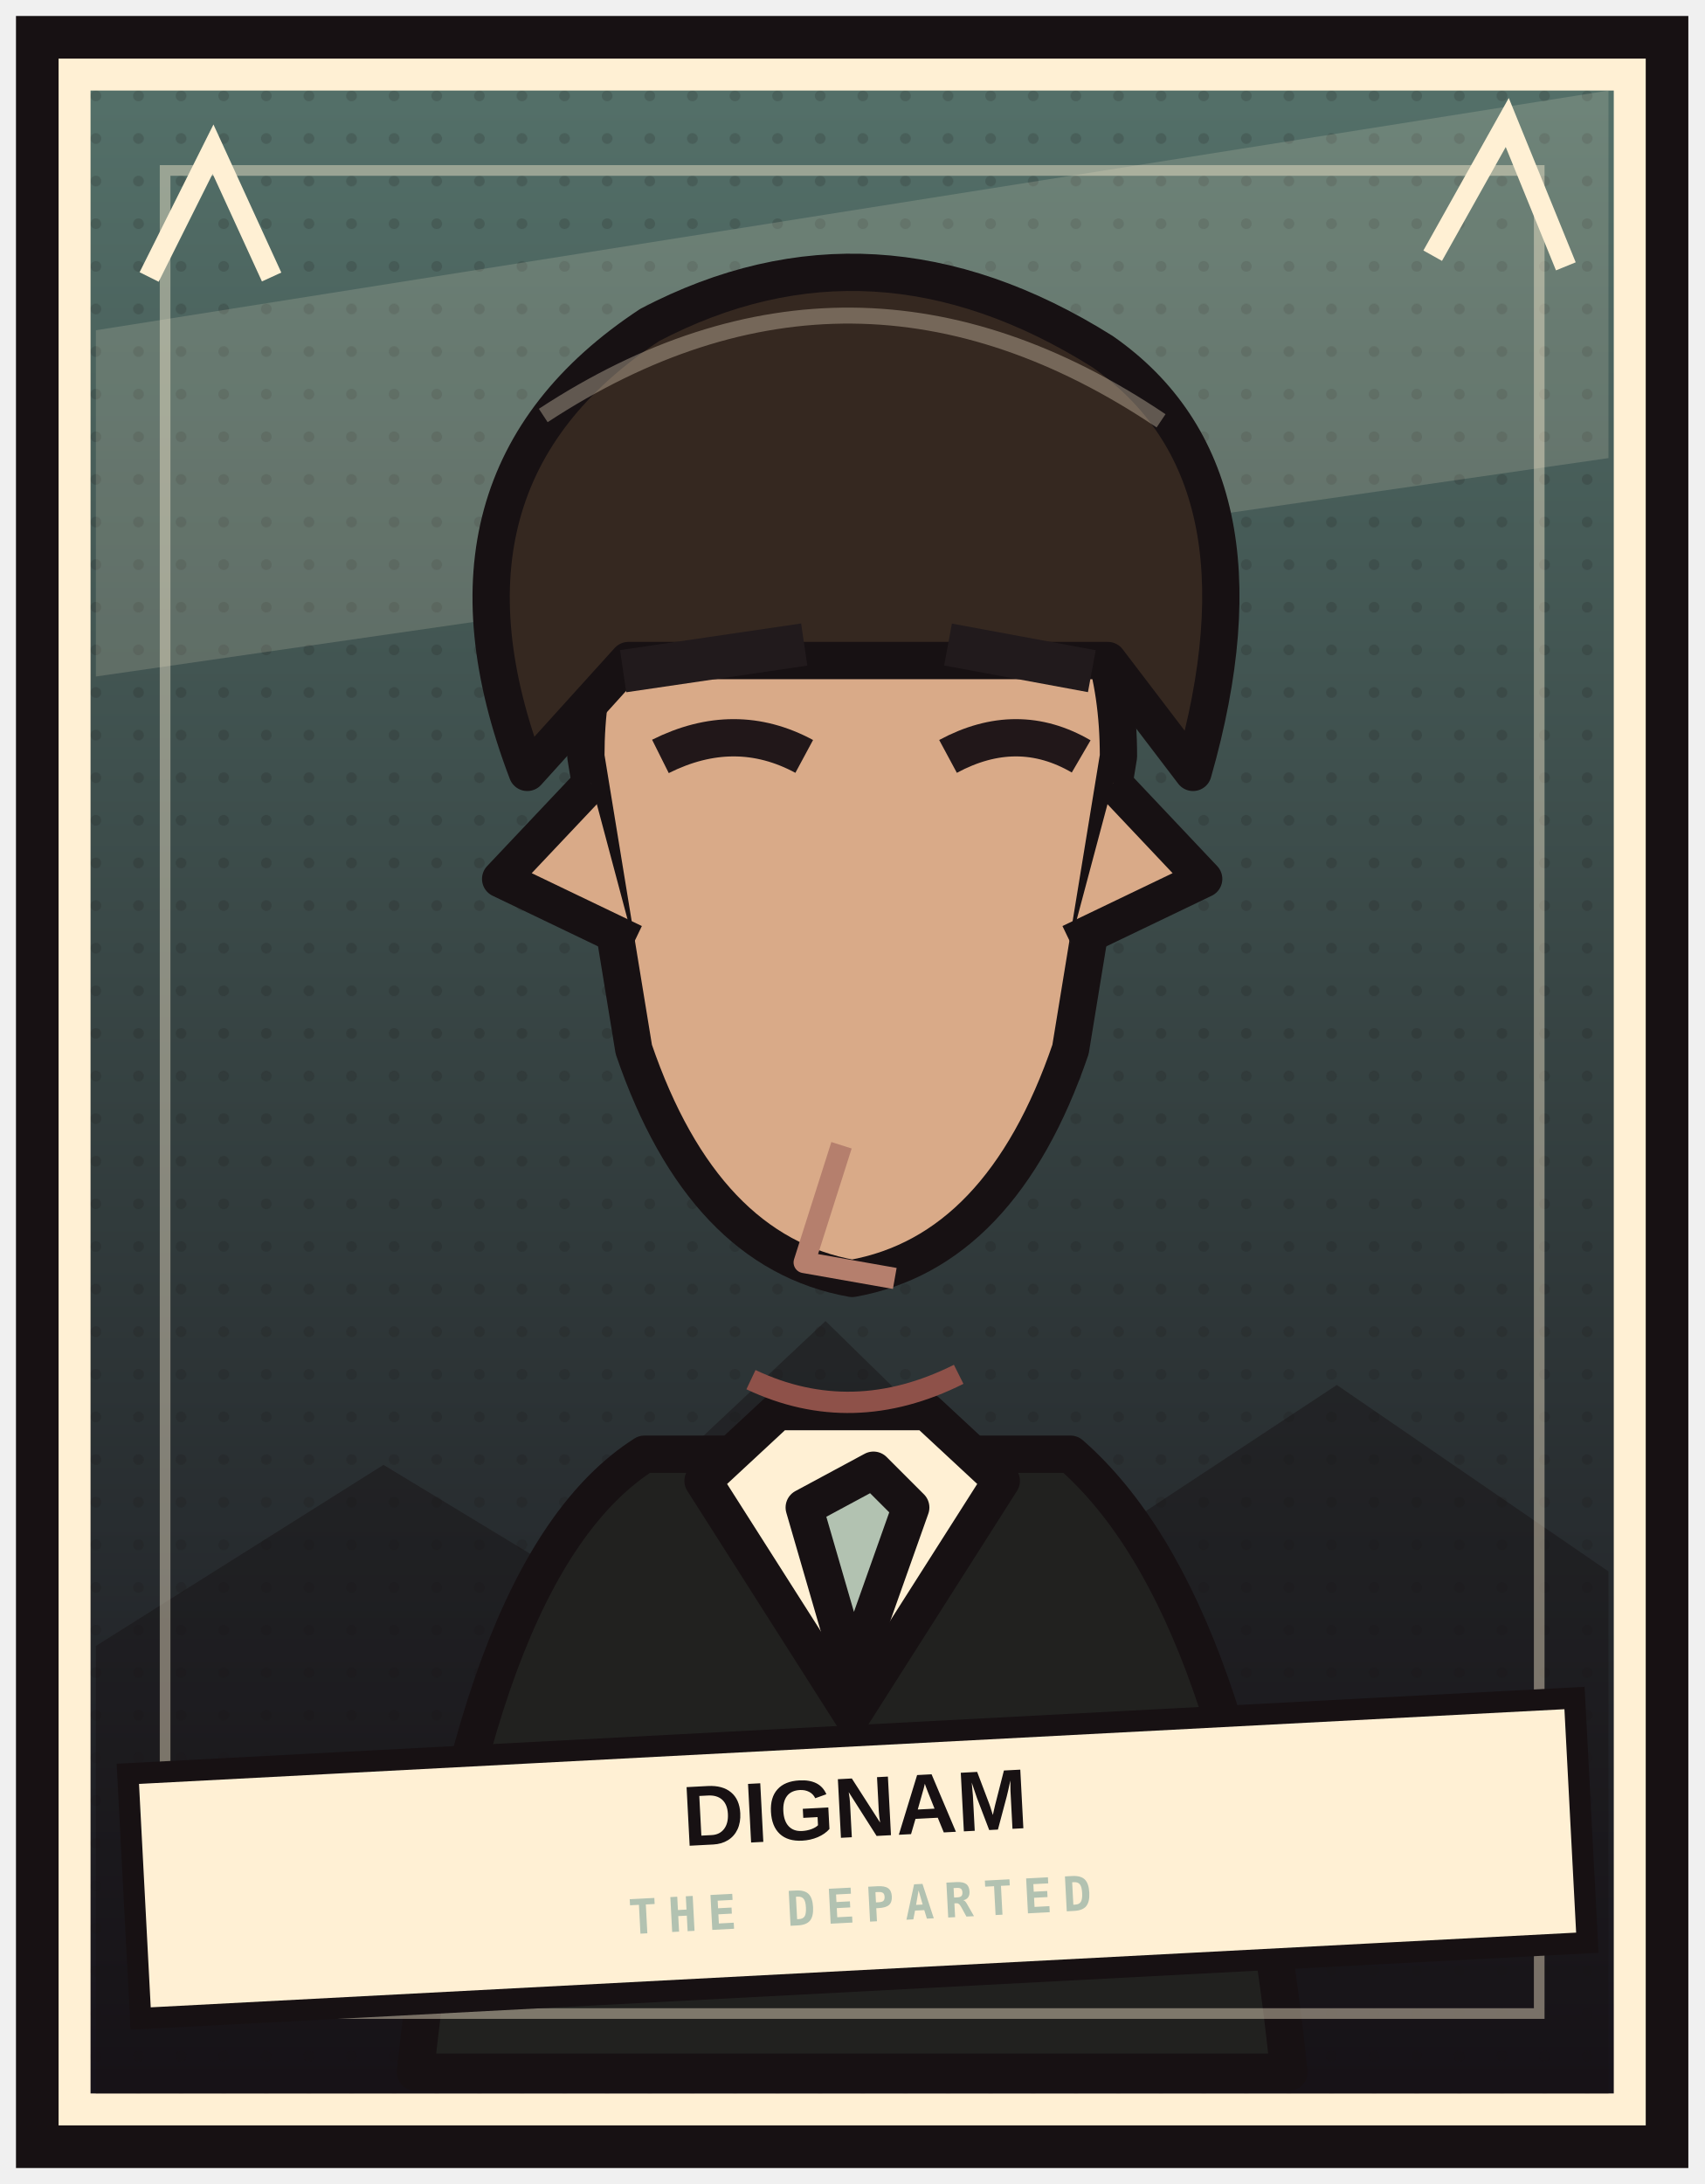
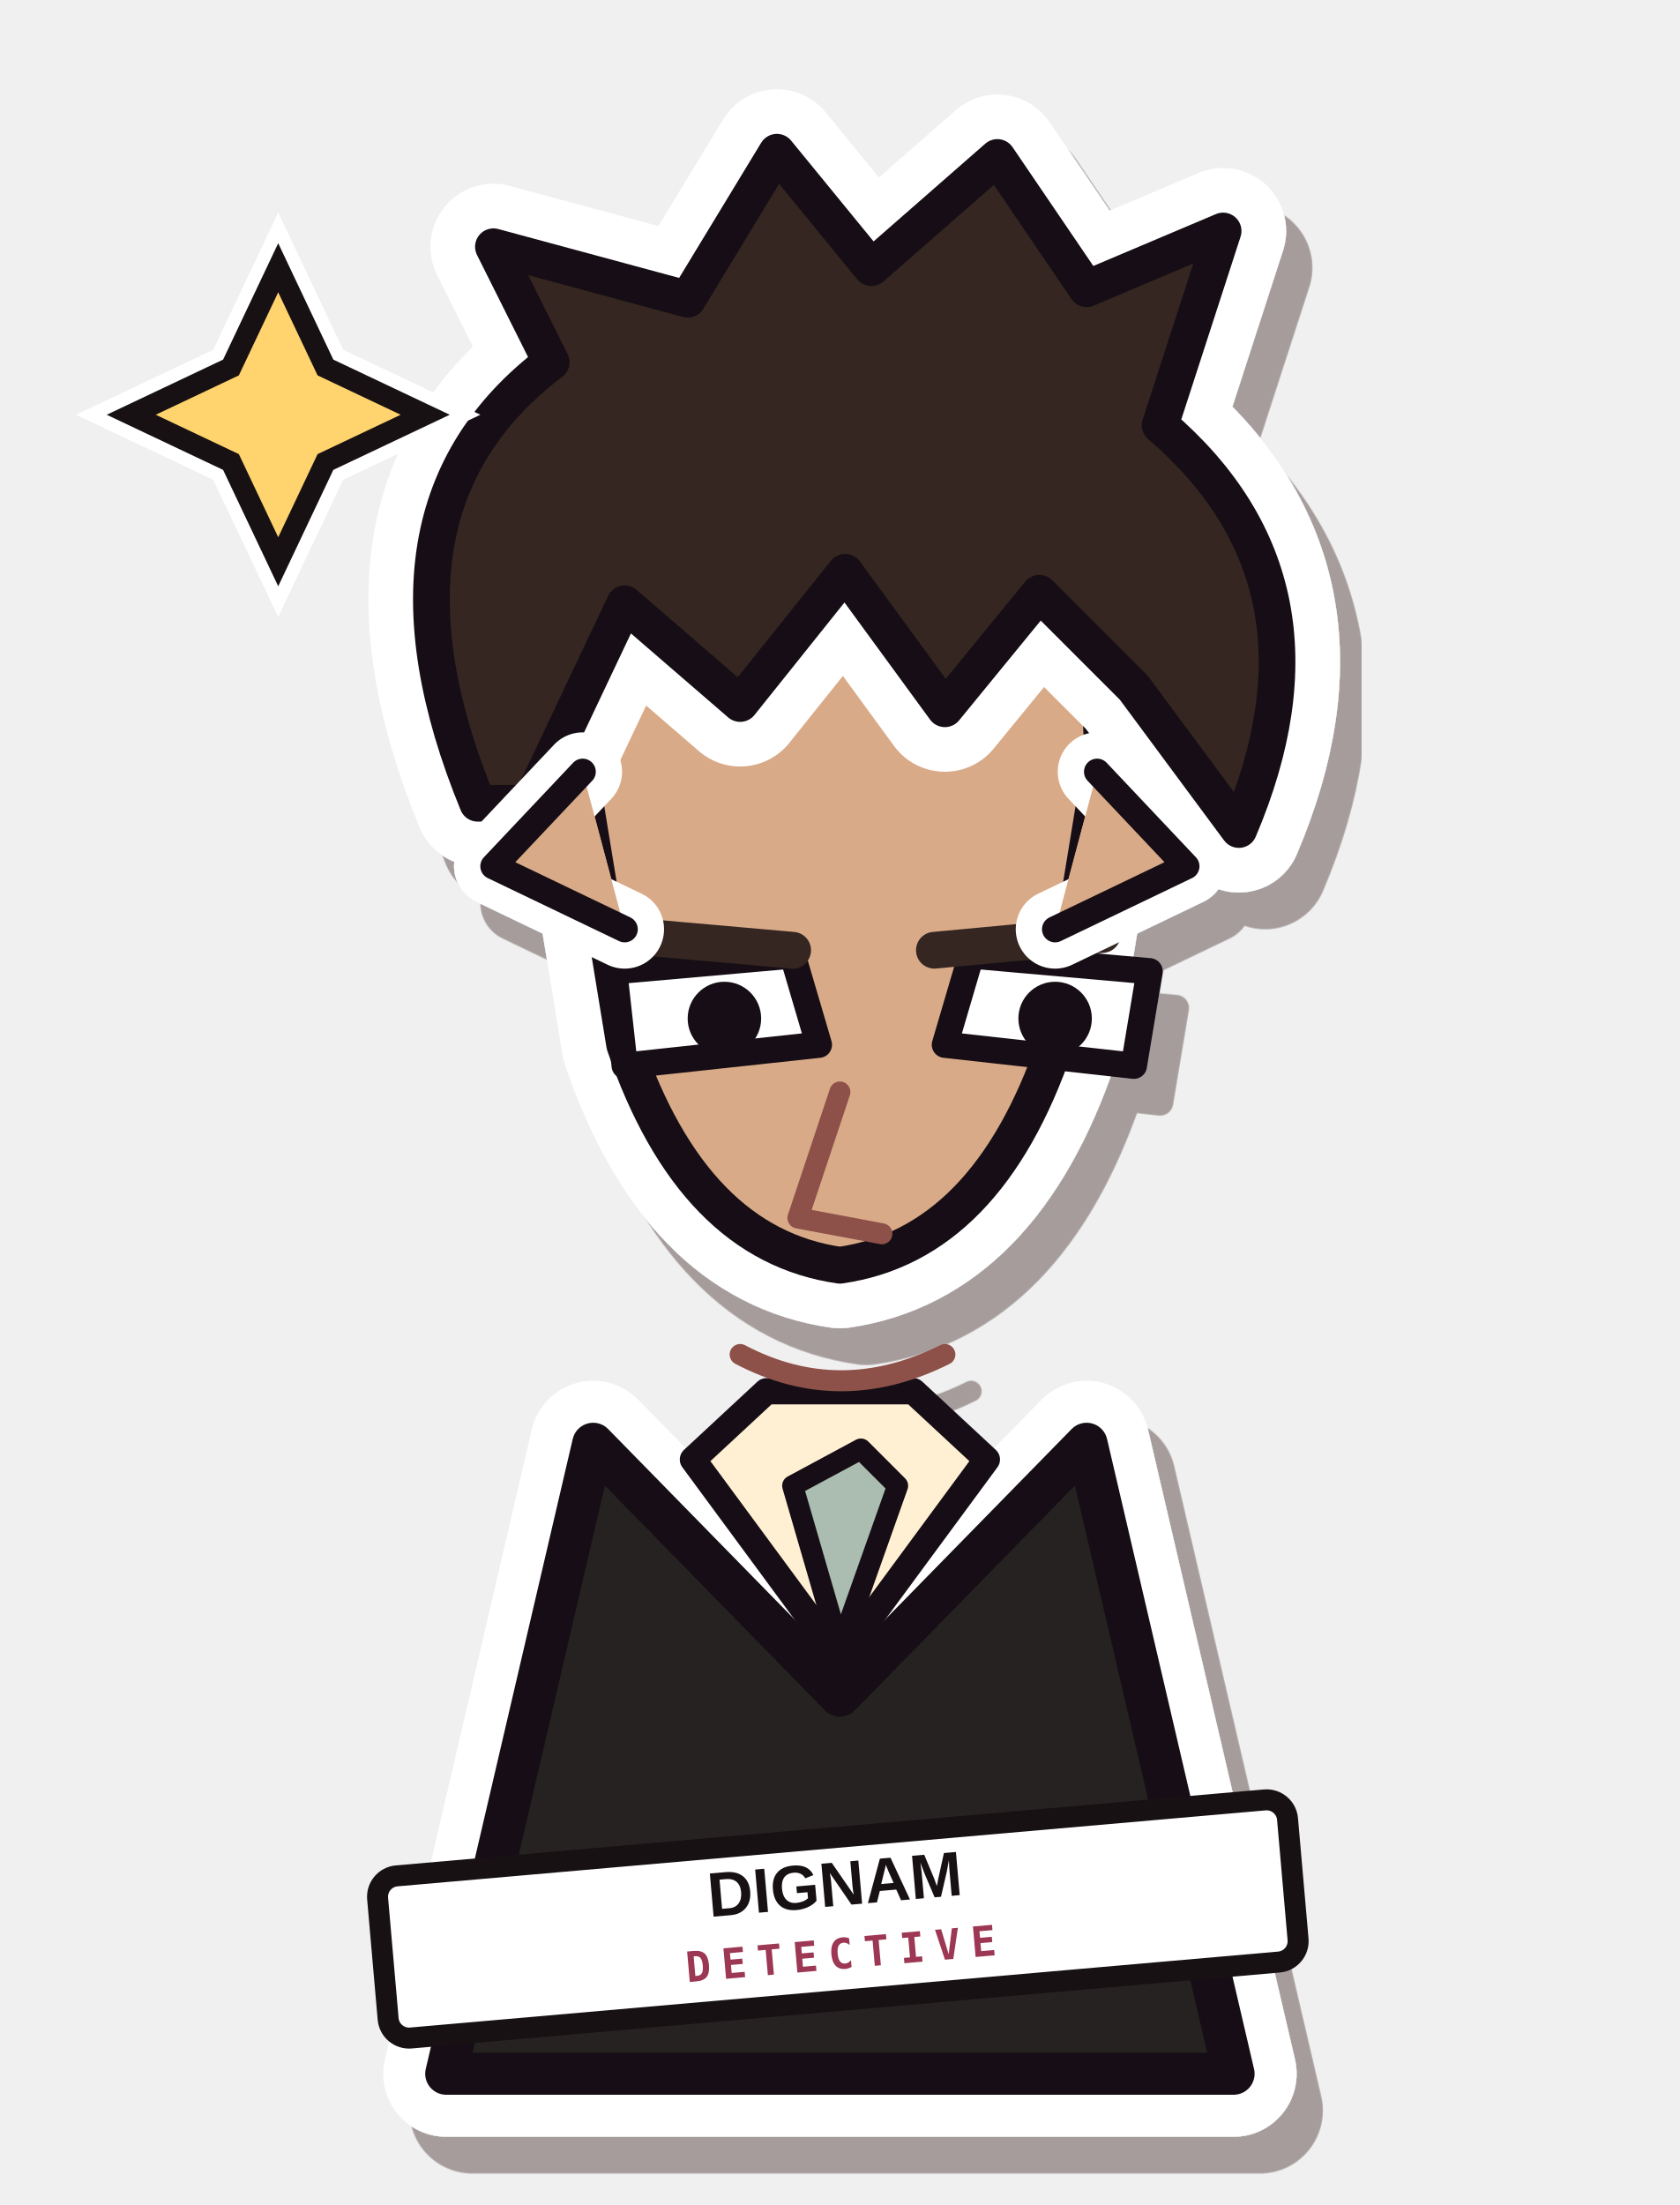
- <svg xmlns="http://www.w3.org/2000/svg" viewBox="0 0 320 410" role="img" aria-label="DIGNAM original anime comic portrait">
+ <svg xmlns="http://www.w3.org/2000/svg" viewBox="0 0 320 420" role="img" aria-label="DIGNAM cartoon sticker">
  <defs>
-     <linearGradient id="bg" x2="0" y2="1">
-       <stop stop-color="#536f68" />
-       <stop offset="1" stop-color="#17131a" />
-     </linearGradient>
-     <pattern id="dots" width="8" height="8" patternUnits="userSpaceOnUse">
-       <circle cx="2" cy="2" r="1" fill="#171113" opacity=".16" />
-     </pattern>
+     <filter id="shadow">
+       <feDropShadow dx="5" dy="7" stdDeviation="0" flood-color="#171113" flood-opacity=".35" />
+     </filter>
  </defs>
-   <rect x="7" y="7" width="306" height="396" fill="#fff0d4" stroke="#171113" stroke-width="8" />
-   <rect x="17" y="17" width="286" height="376" fill="url(#bg)" />
-   <rect x="17" y="17" width="286" height="376" fill="url(#dots)" />
-   <path d="M18 62 302 17 302 86 18 127Z" fill="#fff0d4" opacity=".16" />
-   <path d="M18 309 72 275 105 295 155 248 201 293 251 260 302 295V393H18Z" fill="#171113" opacity=".45" />
-   <g stroke="#171113" stroke-width="7" stroke-linejoin="round">
-     <path d="M78 389Q88 294 121 273H201Q233 301 242 389Z" fill="#21211f" />
-     <path d="M132 278 160 322 188 278 174 265H146Z" fill="#fff0d4" />
-     <path d="M151 283 160 314 171 283 164 276Z" fill="#b2c2b1" />
-     <path d="M110 142Q110 94 160 88Q210 94 210 142L201 197Q188 235 160 240Q132 235 119 197Z" fill="#d9aa88" />
-     <path d="M99 145Q78 90 122 61Q164 39 207 66Q240 89 224 145L208 124H118Z" fill="#352820" />
-     <path d="M117 126 151 121M178 121 205 126" stroke="#211a1c" stroke-width="8" fill="none" />
-     <path d="M124 142Q138 135 151 142M178 142Q191 135 203 142" stroke="#211719" stroke-width="7" fill="none" />
-     <path d="M158 215 151 237 168 240" stroke="#b57f6d" stroke-width="4" fill="none" />
-     <path d="M141 259Q160 268 180 258" stroke="#8e5149" stroke-width="4" fill="none" />
-     <path d="M111 147 94 165 119 177M209 147 226 165 201 177" fill="#d9aa88" />
-     <path d="M102 78Q160 40 218 79" stroke="#fff0d4" stroke-width="3" opacity=".32" fill="none" />
+   <g filter="url(#shadow)" stroke-linejoin="round" stroke-linecap="round">
+     <path d="M113 275 160 323 207 275 235 395H85Z" fill="#252421" stroke="#fff" stroke-width="24" />
+     <path d="M113 275 160 323 207 275 235 395H85Z" fill="#252421" stroke="#171113" stroke-width="8" />
+     <path d="M132 278 160 316 188 278 174 265H146Z" fill="#fff0d4" stroke="#171113" stroke-width="5" />
+     <path d="M151 283 160 314 171 283 164 276Z" fill="#aabdb0" stroke="#171113" stroke-width="4" />
+     <path d="M110 144Q110 94 160 88Q210 94 210 144L201 199Q188 237 160 241Q132 237 119 199Z" fill="#d9aa88" stroke="#fff" stroke-width="24" />
+     <path d="M110 144Q110 94 160 88Q210 94 210 144L201 199Q188 237 160 241Q132 237 119 199Z" fill="#d9aa88" stroke="#171113" stroke-width="7" />
+     <path d="M117 185 151 182 156 199 119 203Z M180 199 185 182 219 185 216 203Z" fill="#fff" stroke="#171113" stroke-width="5" />
+     <circle cx="138" cy="194" r="7" fill="#171113" />
+     <circle cx="201" cy="194" r="7" fill="#171113" />
+     <path d="M117 178 151 181M178 181 210 178" fill="none" stroke="#352820" stroke-width="7" />
+     <path d="M160 208 152 232 168 235M141 258Q160 268 180 258" fill="none" stroke="#8e5149" stroke-width="4" />
+     <path d="M91 153Q68 97 105 69L94 47 131 57 148 29 166 51 190 30 207 55 233 44 221 81Q256 111 236 158L216 131 198 113 180 135 161 109 141 134 119 115 101 153Z" fill="#352820" stroke="#fff" stroke-width="24" />
+     <path d="M91 153Q68 97 105 69L94 47 131 57 148 29 166 51 190 30 207 55 233 44 221 81Q256 111 236 158L216 131 198 113 180 135 161 109 141 134 119 115 101 153Z" fill="#352820" stroke="#171113" stroke-width="7" />
+     <path d="M111 147 94 165 119 177M209 147 226 165 201 177" fill="#d9aa88" stroke="#fff" stroke-width="15" />
+     <path d="M111 147 94 165 119 177M209 147 226 165 201 177" fill="#d9aa88" stroke="#171113" stroke-width="5" />
  </g>
-   <path d="M31 32H289V378H31Z" fill="none" stroke="#fff0d4" stroke-width="2" opacity=".42" />
-   <g transform="translate(24 333) rotate(-3)">
-     <rect width="272" height="46" fill="#fff0d4" stroke="#171113" stroke-width="4" />
-     <text x="136" y="19" text-anchor="middle" font-family="Arial Black,Arial,sans-serif" font-size="16" font-weight="900" fill="#171113">DIGNAM</text>
-     <text x="136" y="35" text-anchor="middle" font-family="monospace" font-size="9" font-weight="900" letter-spacing="2" fill="#b2c2b1">THE DEPARTED</text>
+   <path d="M44 70 53 51 62 70 81 79 62 88 53 107 44 88 25 79Z" fill="#ffd36d" stroke="#fff" stroke-width="9" />
+   <path d="M44 70 53 51 62 70 81 79 62 88 53 107 44 88 25 79Z" fill="#ffd36d" stroke="#171113" stroke-width="4" />
+   <g transform="rotate(-5 160 370)">
+     <rect x="73" y="350" width="174" height="31" rx="4" fill="#fff" stroke="#171113" stroke-width="4" />
+     <text x="160" y="363" font-family="Arial Black,Arial,sans-serif" font-size="12" font-weight="900" text-anchor="middle" fill="#171113">DIGNAM</text>
+     <text x="160" y="375" font-family="monospace" font-size="8" font-weight="900" text-anchor="middle" letter-spacing="2" fill="#9c3754">DETECTIVE</text>
  </g>
-   <path d="M28 52 40 28 51 52M269 48 283 23 294 50" stroke="#fff0d4" stroke-width="4" fill="none" />
</svg>
